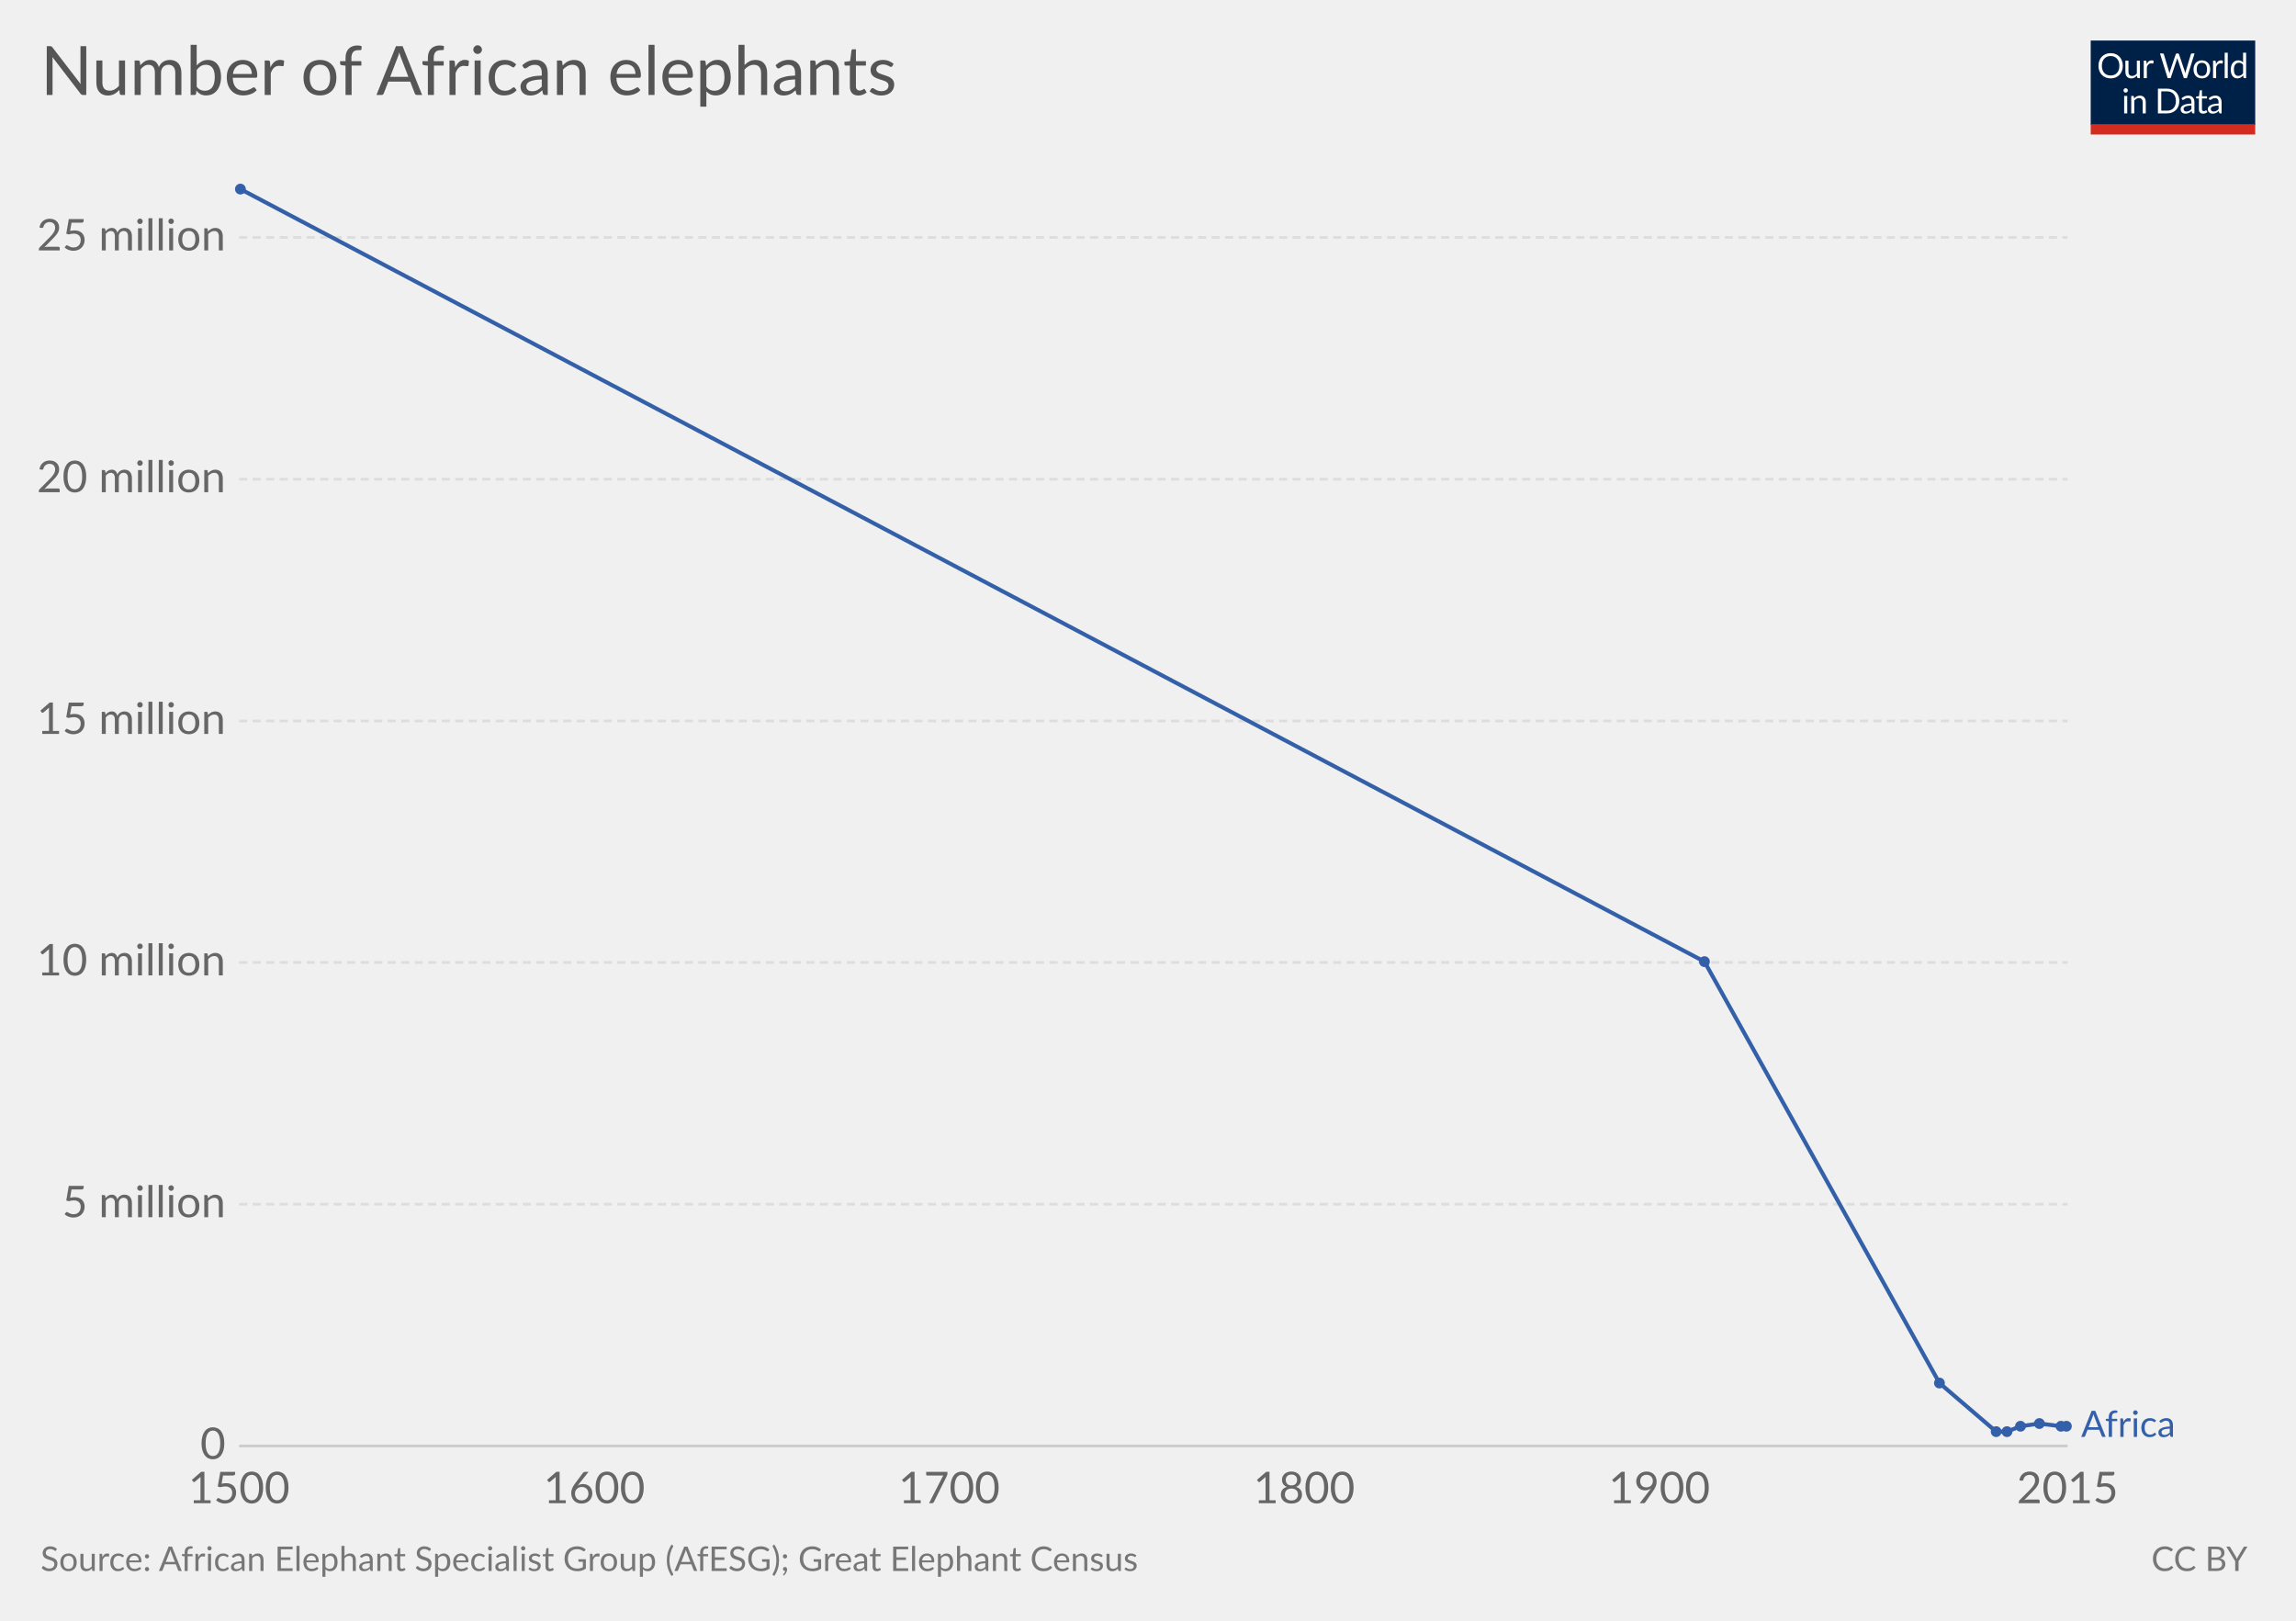
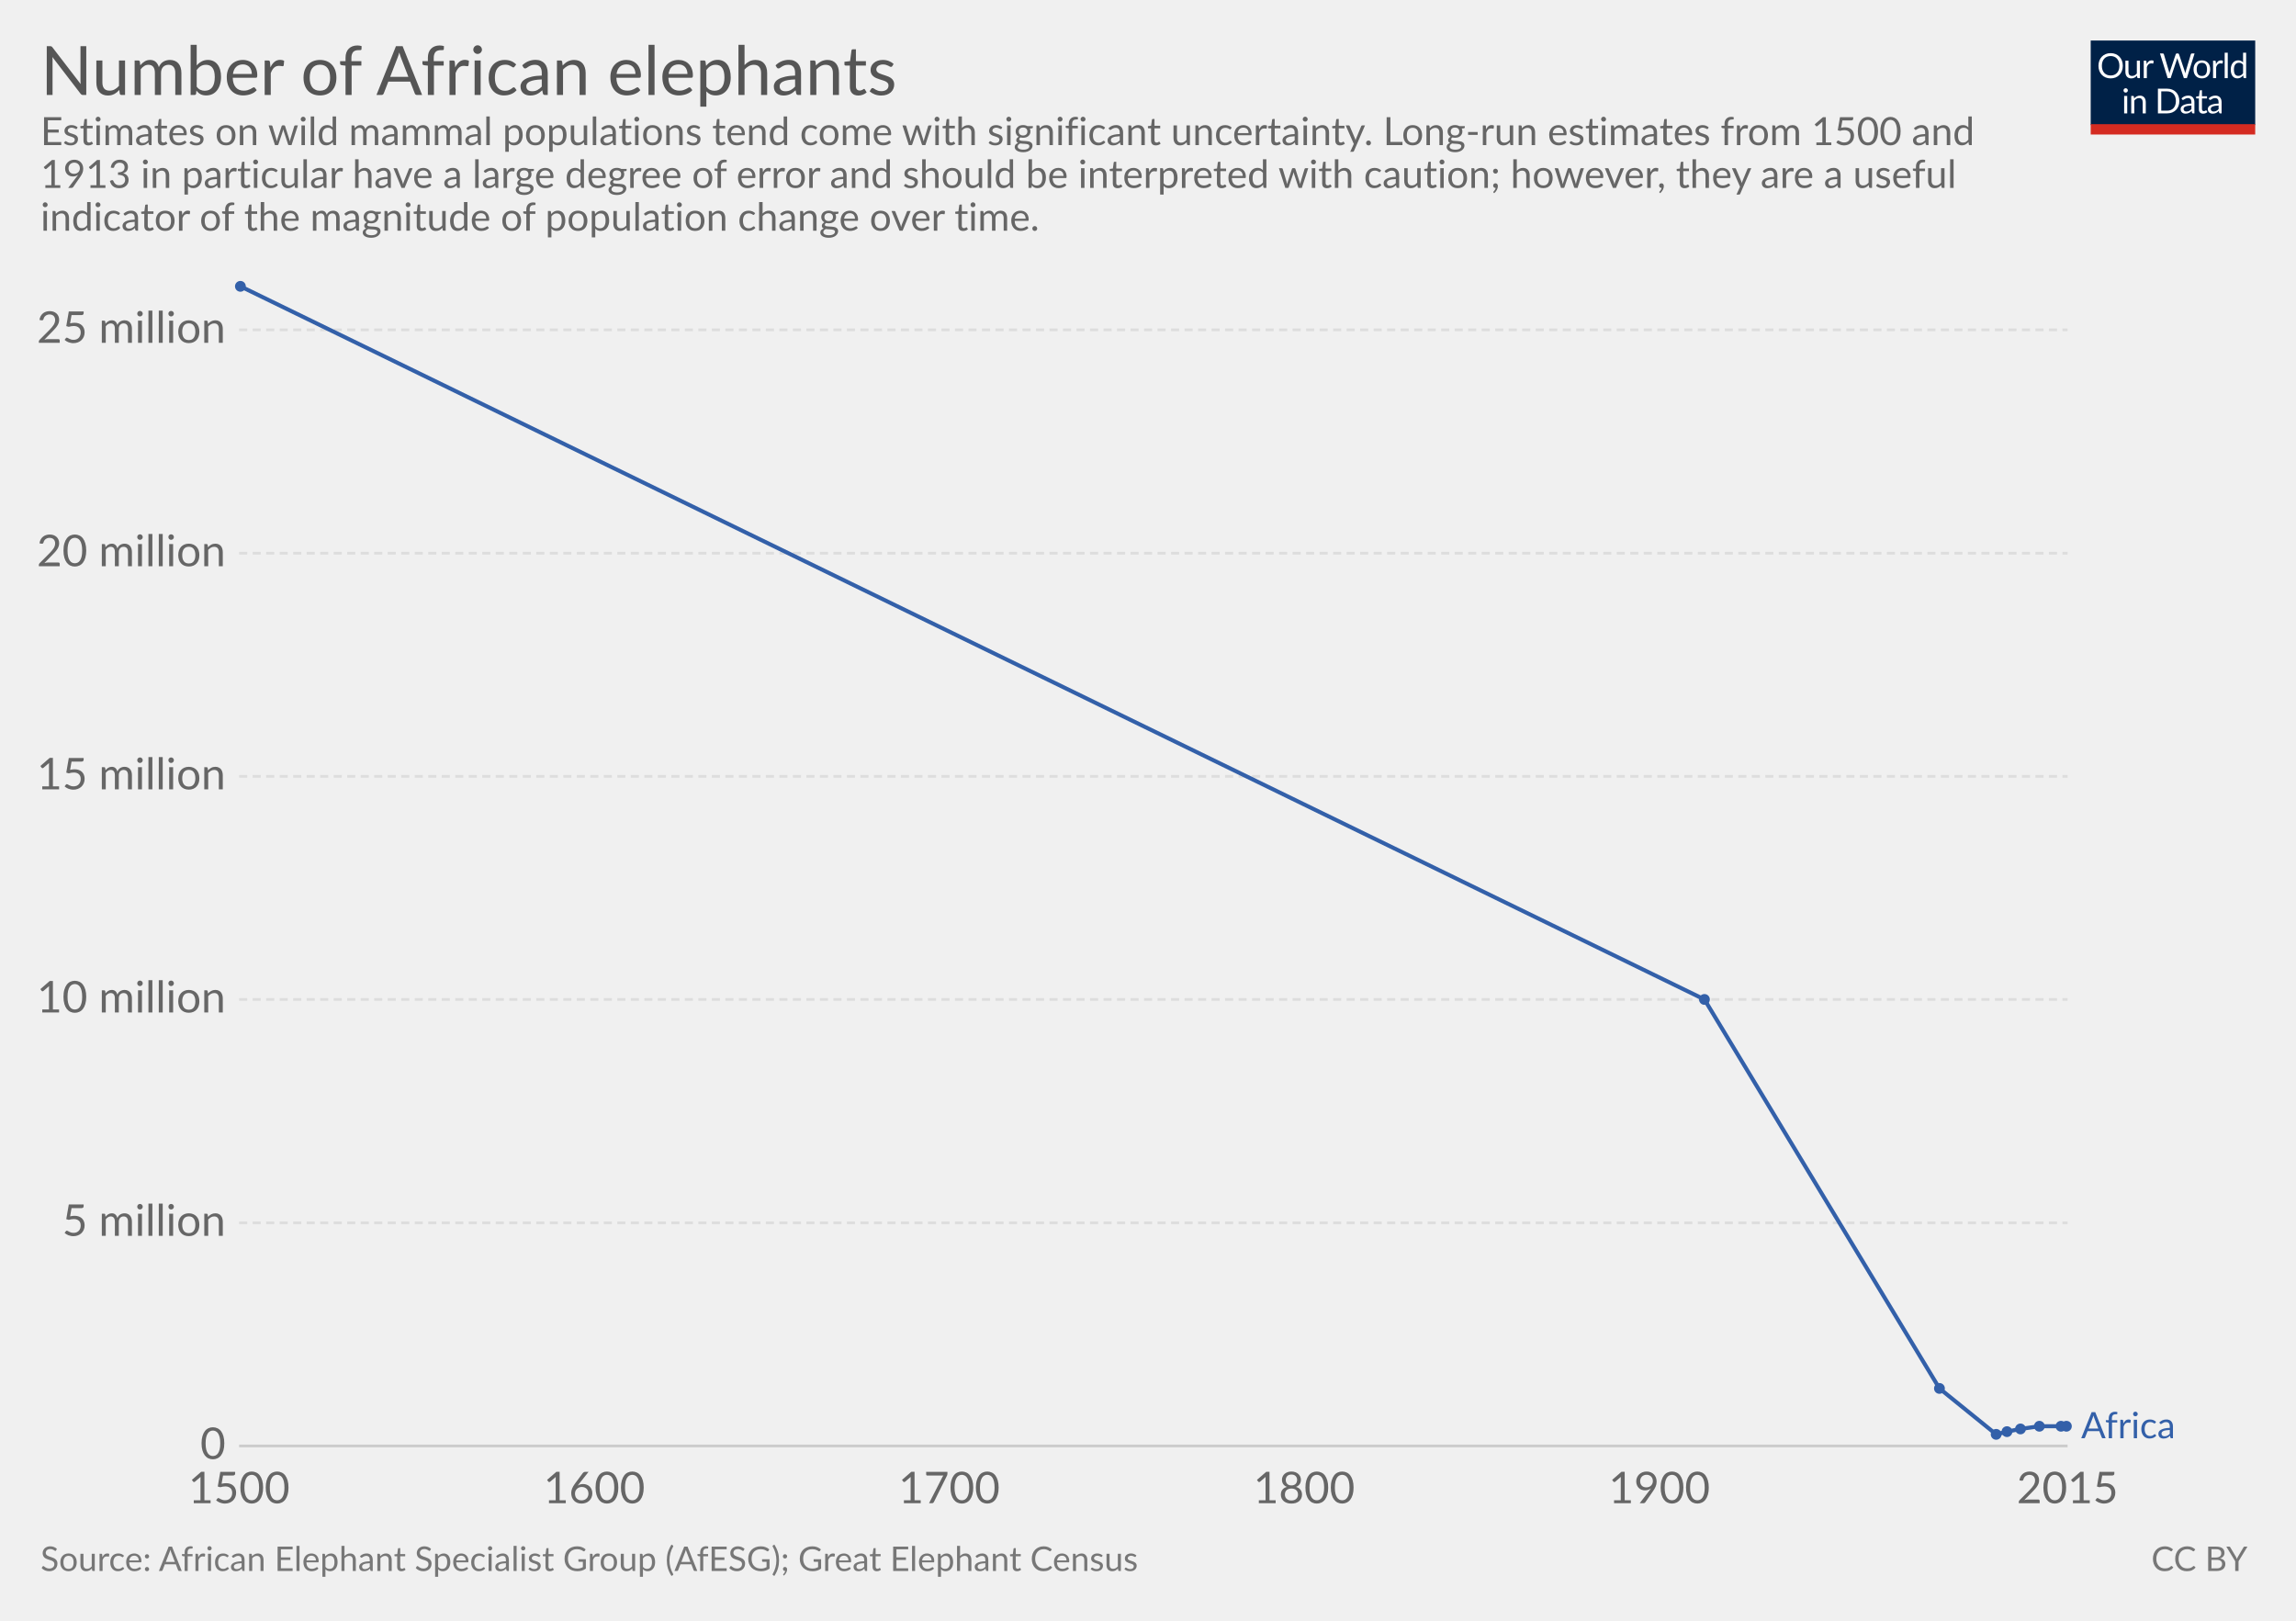
<svg xmlns="http://www.w3.org/2000/svg" version="1.1" style="font-family:Lato, 'Helvetica Neue', Helvetica, Arial, sans-serif;font-size:18px;background-color:white;text-rendering:optimizeLegibility;-webkit-font-smoothing:antialiased" width="850" height="600">
  <g class="HeaderView">
    <g transform="translate(774, 15) scale(0.29)">
      <svg width="210" height="120" viewBox="0 0 210 120" fill="none">
        <g clip-path="url(#clip0)">
          <path d="M0 0H210V107.89H0V0Z" fill="#002147" />
          <path d="M40.979 32.248C40.979 34.609 40.605 36.78 39.857 38.76C39.109 40.725 38.053 42.419 36.689 43.842C35.325 45.265 33.682 46.372 31.761 47.164C29.854 47.941 27.742 48.33 25.425 48.33C23.107 48.33 20.995 47.941 19.089 47.164C17.182 46.372 15.547 45.265 14.183 43.842C12.819 42.419 11.763 40.725 11.015 38.76C10.267 36.78 9.893 34.609 9.893 32.248C9.893 29.887 10.267 27.723 11.015 25.758C11.763 23.778 12.819 22.077 14.183 20.654C15.547 19.217 17.182 18.102 19.089 17.31C20.995 16.518 23.107 16.122 25.425 16.122C27.742 16.122 29.854 16.518 31.761 17.31C33.682 18.102 35.325 19.217 36.689 20.654C38.053 22.077 39.109 23.778 39.857 25.758C40.605 27.723 40.979 29.887 40.979 32.248ZM36.601 32.248C36.601 30.312 36.337 28.574 35.809 27.034C35.281 25.494 34.533 24.196 33.565 23.14C32.597 22.069 31.423 21.248 30.045 20.676C28.666 20.104 27.126 19.818 25.425 19.818C23.738 19.818 22.205 20.104 20.827 20.676C19.448 21.248 18.267 22.069 17.285 23.14C16.317 24.196 15.569 25.494 15.041 27.034C14.513 28.574 14.249 30.312 14.249 32.248C14.249 34.184 14.513 35.922 15.041 37.462C15.569 38.987 16.317 40.285 17.285 41.356C18.267 42.412 19.448 43.226 20.827 43.798C22.205 44.355 23.738 44.634 25.425 44.634C27.126 44.634 28.666 44.355 30.045 43.798C31.423 43.226 32.597 42.412 33.565 41.356C34.533 40.285 35.281 38.987 35.809 37.462C36.337 35.922 36.601 34.184 36.601 32.248ZM62.823 25.714V48H60.491C59.934 48 59.582 47.729 59.435 47.186L59.127 44.788C58.159 45.859 57.074 46.724 55.871 47.384C54.669 48.029 53.29 48.352 51.735 48.352C50.518 48.352 49.44 48.154 48.501 47.758C47.577 47.347 46.8 46.775 46.169 46.042C45.539 45.309 45.062 44.421 44.739 43.38C44.431 42.339 44.277 41.187 44.277 39.926V25.714H48.193V39.926C48.193 41.613 48.575 42.918 49.337 43.842C50.115 44.766 51.295 45.228 52.879 45.228C54.038 45.228 55.116 44.957 56.113 44.414C57.125 43.857 58.057 43.094 58.907 42.126V25.714H62.823ZM71.43 30.18C72.135 28.655 73 27.467 74.027 26.616C75.053 25.751 76.307 25.318 77.789 25.318C78.258 25.318 78.705 25.369 79.131 25.472C79.571 25.575 79.959 25.736 80.297 25.956L80.011 28.882C79.923 29.249 79.703 29.432 79.351 29.432C79.145 29.432 78.845 29.388 78.449 29.3C78.053 29.212 77.605 29.168 77.107 29.168C76.403 29.168 75.772 29.271 75.215 29.476C74.672 29.681 74.181 29.989 73.741 30.4C73.315 30.796 72.927 31.295 72.575 31.896C72.237 32.483 71.929 33.157 71.651 33.92V48H67.713V25.714H69.957C70.382 25.714 70.675 25.795 70.837 25.956C70.998 26.117 71.108 26.396 71.167 26.792L71.43 30.18ZM132.589 16.474L122.755 48H118.927L110.941 23.954C110.867 23.719 110.794 23.47 110.721 23.206C110.662 22.942 110.596 22.663 110.523 22.37C110.449 22.663 110.376 22.942 110.303 23.206C110.23 23.47 110.156 23.719 110.083 23.954L102.053 48H98.225L88.391 16.474H91.933C92.314 16.474 92.629 16.569 92.879 16.76C93.143 16.951 93.311 17.193 93.385 17.486L99.897 39.398C99.999 39.794 100.095 40.219 100.183 40.674C100.285 41.129 100.381 41.613 100.469 42.126C100.571 41.613 100.674 41.129 100.777 40.674C100.894 40.205 101.019 39.779 101.151 39.398L108.565 17.486C108.653 17.237 108.821 17.009 109.071 16.804C109.335 16.584 109.65 16.474 110.017 16.474H111.249C111.63 16.474 111.938 16.569 112.173 16.76C112.407 16.951 112.583 17.193 112.701 17.486L120.093 39.398C120.225 39.779 120.342 40.19 120.445 40.63C120.562 41.07 120.672 41.532 120.775 42.016C120.848 41.532 120.929 41.07 121.017 40.63C121.105 40.19 121.2 39.779 121.303 39.398L127.837 17.486C127.91 17.222 128.072 16.987 128.321 16.782C128.585 16.577 128.9 16.474 129.267 16.474H132.589ZM141.94 25.362C143.568 25.362 145.034 25.633 146.34 26.176C147.645 26.719 148.76 27.489 149.684 28.486C150.608 29.483 151.312 30.693 151.796 32.116C152.294 33.524 152.544 35.101 152.544 36.846C152.544 38.606 152.294 40.19 151.796 41.598C151.312 43.006 150.608 44.209 149.684 45.206C148.76 46.203 147.645 46.973 146.34 47.516C145.034 48.044 143.568 48.308 141.94 48.308C140.297 48.308 138.816 48.044 137.496 47.516C136.19 46.973 135.076 46.203 134.152 45.206C133.228 44.209 132.516 43.006 132.018 41.598C131.534 40.19 131.292 38.606 131.292 36.846C131.292 35.101 131.534 33.524 132.018 32.116C132.516 30.693 133.228 29.483 134.152 28.486C135.076 27.489 136.19 26.719 137.496 26.176C138.816 25.633 140.297 25.362 141.94 25.362ZM141.94 45.25C144.14 45.25 145.782 44.517 146.868 43.05C147.953 41.569 148.496 39.508 148.496 36.868C148.496 34.213 147.953 32.145 146.868 30.664C145.782 29.183 144.14 28.442 141.94 28.442C140.825 28.442 139.85 28.633 139.014 29.014C138.192 29.395 137.503 29.945 136.946 30.664C136.403 31.383 135.992 32.27 135.714 33.326C135.45 34.367 135.318 35.548 135.318 36.868C135.318 39.508 135.86 41.569 136.946 43.05C138.046 44.517 139.71 45.25 141.94 45.25ZM159.908 30.18C160.612 28.655 161.478 27.467 162.504 26.616C163.531 25.751 164.785 25.318 166.266 25.318C166.736 25.318 167.183 25.369 167.608 25.472C168.048 25.575 168.437 25.736 168.774 25.956L168.488 28.882C168.4 29.249 168.18 29.432 167.828 29.432C167.623 29.432 167.322 29.388 166.926 29.3C166.53 29.212 166.083 29.168 165.584 29.168C164.88 29.168 164.25 29.271 163.692 29.476C163.15 29.681 162.658 29.989 162.218 30.4C161.793 30.796 161.404 31.295 161.052 31.896C160.715 32.483 160.407 33.157 160.128 33.92V48H156.19V25.714H158.434C158.86 25.714 159.153 25.795 159.314 25.956C159.476 26.117 159.586 26.396 159.644 26.792L159.908 30.18ZM174.946 15.594V48H171.03V15.594H174.946ZM194.496 31.016C193.763 30.033 192.971 29.351 192.12 28.97C191.269 28.574 190.316 28.376 189.26 28.376C187.192 28.376 185.601 29.117 184.486 30.598C183.371 32.079 182.814 34.191 182.814 36.934C182.814 38.386 182.939 39.633 183.188 40.674C183.437 41.701 183.804 42.551 184.288 43.226C184.772 43.886 185.366 44.37 186.07 44.678C186.774 44.986 187.573 45.14 188.468 45.14C189.759 45.14 190.881 44.847 191.834 44.26C192.802 43.673 193.689 42.845 194.496 41.774V31.016ZM198.412 15.594V48H196.08C195.523 48 195.171 47.729 195.024 47.186L194.672 44.48C193.719 45.624 192.633 46.548 191.416 47.252C190.199 47.956 188.791 48.308 187.192 48.308C185.916 48.308 184.757 48.066 183.716 47.582C182.675 47.083 181.787 46.357 181.054 45.404C180.321 44.451 179.756 43.263 179.36 41.84C178.964 40.417 178.766 38.782 178.766 36.934C178.766 35.291 178.986 33.766 179.426 32.358C179.866 30.935 180.497 29.703 181.318 28.662C182.139 27.621 183.144 26.807 184.332 26.22C185.535 25.619 186.884 25.318 188.38 25.318C189.744 25.318 190.91 25.553 191.878 26.022C192.861 26.477 193.733 27.115 194.496 27.936V15.594H198.412ZM46.614 70.714V93H42.698V70.714H46.614ZM47.45 63.718C47.45 64.099 47.369 64.459 47.208 64.796C47.061 65.119 46.856 65.412 46.592 65.676C46.343 65.925 46.042 66.123 45.69 66.27C45.352 66.417 44.993 66.49 44.612 66.49C44.23 66.49 43.871 66.417 43.534 66.27C43.211 66.123 42.925 65.925 42.676 65.676C42.426 65.412 42.228 65.119 42.082 64.796C41.935 64.459 41.862 64.099 41.862 63.718C41.862 63.337 41.935 62.977 42.082 62.64C42.228 62.288 42.426 61.987 42.676 61.738C42.925 61.474 43.211 61.269 43.534 61.122C43.871 60.975 44.23 60.902 44.612 60.902C44.993 60.902 45.352 60.975 45.69 61.122C46.042 61.269 46.343 61.474 46.592 61.738C46.856 61.987 47.061 62.288 47.208 62.64C47.369 62.977 47.45 63.337 47.45 63.718ZM55.424 73.948C55.908 73.405 56.422 72.914 56.964 72.474C57.507 72.034 58.079 71.66 58.68 71.352C59.296 71.029 59.941 70.787 60.616 70.626C61.306 70.45 62.046 70.362 62.838 70.362C64.055 70.362 65.126 70.567 66.05 70.978C66.989 71.374 67.766 71.946 68.382 72.694C69.013 73.427 69.49 74.315 69.812 75.356C70.135 76.397 70.296 77.549 70.296 78.81V93H66.358V78.81C66.358 77.123 65.969 75.818 65.192 74.894C64.43 73.955 63.264 73.486 61.694 73.486C60.535 73.486 59.45 73.765 58.438 74.322C57.441 74.879 56.517 75.635 55.666 76.588V93H51.728V70.714H54.082C54.639 70.714 54.984 70.985 55.116 71.528L55.424 73.948ZM113.129 77.248C113.129 79.609 112.755 81.758 112.007 83.694C111.259 85.63 110.203 87.287 108.839 88.666C107.475 90.045 105.832 91.115 103.911 91.878C102.004 92.626 99.892 93 97.575 93H85.805V61.474H97.575C99.892 61.474 102.004 61.855 103.911 62.618C105.832 63.366 107.475 64.437 108.839 65.83C110.203 67.209 111.259 68.866 112.007 70.802C112.755 72.738 113.129 74.887 113.129 77.248ZM108.751 77.248C108.751 75.312 108.487 73.581 107.959 72.056C107.431 70.531 106.683 69.24 105.715 68.184C104.747 67.128 103.574 66.321 102.195 65.764C100.816 65.207 99.276 64.928 97.575 64.928H90.073V89.546H97.575C99.276 89.546 100.816 89.267 102.195 88.71C103.574 88.153 104.747 87.353 105.715 86.312C106.683 85.256 107.431 83.965 107.959 82.44C108.487 80.915 108.751 79.184 108.751 77.248ZM128.553 82.968C126.749 83.027 125.209 83.173 123.933 83.408C122.672 83.628 121.638 83.921 120.831 84.288C120.039 84.655 119.46 85.087 119.093 85.586C118.741 86.085 118.565 86.642 118.565 87.258C118.565 87.845 118.661 88.351 118.851 88.776C119.042 89.201 119.299 89.553 119.621 89.832C119.959 90.096 120.347 90.294 120.787 90.426C121.242 90.543 121.726 90.602 122.239 90.602C122.929 90.602 123.559 90.536 124.131 90.404C124.703 90.257 125.239 90.052 125.737 89.788C126.251 89.524 126.735 89.209 127.189 88.842C127.659 88.475 128.113 88.057 128.553 87.588V82.968ZM115.903 73.86C117.135 72.672 118.463 71.785 119.885 71.198C121.308 70.611 122.885 70.318 124.615 70.318C125.862 70.318 126.969 70.523 127.937 70.934C128.905 71.345 129.719 71.917 130.379 72.65C131.039 73.383 131.538 74.271 131.875 75.312C132.213 76.353 132.381 77.497 132.381 78.744V93H130.643C130.262 93 129.969 92.941 129.763 92.824C129.558 92.692 129.397 92.443 129.279 92.076L128.839 89.964C128.253 90.507 127.681 90.991 127.123 91.416C126.566 91.827 125.979 92.179 125.363 92.472C124.747 92.751 124.087 92.963 123.383 93.11C122.694 93.271 121.924 93.352 121.073 93.352C120.208 93.352 119.394 93.235 118.631 93C117.869 92.751 117.201 92.384 116.629 91.9C116.072 91.416 115.625 90.807 115.287 90.074C114.965 89.326 114.803 88.446 114.803 87.434C114.803 86.554 115.045 85.711 115.529 84.904C116.013 84.083 116.798 83.357 117.883 82.726C118.969 82.095 120.384 81.582 122.129 81.186C123.875 80.775 126.016 80.541 128.553 80.482V78.744C128.553 77.013 128.179 75.708 127.431 74.828C126.683 73.933 125.591 73.486 124.153 73.486C123.185 73.486 122.371 73.611 121.711 73.86C121.066 74.095 120.501 74.366 120.017 74.674C119.548 74.967 119.137 75.239 118.785 75.488C118.448 75.723 118.111 75.84 117.773 75.84C117.509 75.84 117.282 75.774 117.091 75.642C116.901 75.495 116.739 75.319 116.607 75.114L115.903 73.86ZM143.568 93.352C141.808 93.352 140.451 92.861 139.498 91.878C138.559 90.895 138.09 89.48 138.09 87.632V73.992H135.406C135.171 73.992 134.973 73.926 134.812 73.794C134.65 73.647 134.57 73.427 134.57 73.134V71.572L138.222 71.11L139.124 64.224C139.168 64.004 139.263 63.828 139.41 63.696C139.571 63.549 139.776 63.476 140.026 63.476H142.006V71.154H148.452V73.992H142.006V87.368C142.006 88.307 142.233 89.003 142.688 89.458C143.142 89.913 143.729 90.14 144.448 90.14C144.858 90.14 145.21 90.089 145.504 89.986C145.812 89.869 146.076 89.744 146.296 89.612C146.516 89.48 146.699 89.363 146.846 89.26C147.007 89.143 147.146 89.084 147.264 89.084C147.469 89.084 147.652 89.209 147.814 89.458L148.958 91.328C148.283 91.959 147.469 92.457 146.516 92.824C145.562 93.176 144.58 93.352 143.568 93.352ZM163.253 82.968C161.449 83.027 159.909 83.173 158.633 83.408C157.372 83.628 156.338 83.921 155.531 84.288C154.739 84.655 154.16 85.087 153.793 85.586C153.441 86.085 153.265 86.642 153.265 87.258C153.265 87.845 153.36 88.351 153.551 88.776C153.742 89.201 153.998 89.553 154.321 89.832C154.658 90.096 155.047 90.294 155.487 90.426C155.942 90.543 156.426 90.602 156.939 90.602C157.628 90.602 158.259 90.536 158.831 90.404C159.403 90.257 159.938 90.052 160.437 89.788C160.95 89.524 161.434 89.209 161.889 88.842C162.358 88.475 162.813 88.057 163.253 87.588V82.968ZM150.603 73.86C151.835 72.672 153.162 71.785 154.585 71.198C156.008 70.611 157.584 70.318 159.315 70.318C160.562 70.318 161.669 70.523 162.637 70.934C163.605 71.345 164.419 71.917 165.079 72.65C165.739 73.383 166.238 74.271 166.575 75.312C166.912 76.353 167.081 77.497 167.081 78.744V93H165.343C164.962 93 164.668 92.941 164.463 92.824C164.258 92.692 164.096 92.443 163.979 92.076L163.539 89.964C162.952 90.507 162.38 90.991 161.823 91.416C161.266 91.827 160.679 92.179 160.063 92.472C159.447 92.751 158.787 92.963 158.083 93.11C157.394 93.271 156.624 93.352 155.773 93.352C154.908 93.352 154.094 93.235 153.331 93C152.568 92.751 151.901 92.384 151.329 91.9C150.772 91.416 150.324 90.807 149.987 90.074C149.664 89.326 149.503 88.446 149.503 87.434C149.503 86.554 149.745 85.711 150.229 84.904C150.713 84.083 151.498 83.357 152.583 82.726C153.668 82.095 155.084 81.582 156.829 81.186C158.574 80.775 160.716 80.541 163.253 80.482V78.744C163.253 77.013 162.879 75.708 162.131 74.828C161.383 73.933 160.29 73.486 158.853 73.486C157.885 73.486 157.071 73.611 156.411 73.86C155.766 74.095 155.201 74.366 154.717 74.674C154.248 74.967 153.837 75.239 153.485 75.488C153.148 75.723 152.81 75.84 152.473 75.84C152.209 75.84 151.982 75.774 151.791 75.642C151.6 75.495 151.439 75.319 151.307 75.114L150.603 73.86Z" fill="white" />
          <rect y="106.789" width="210" height="13.211" fill="#D42B21" />
        </g>
        <defs>
          <clipPath id="clip0">
            <rect width="210" height="120" fill="white" />
          </clipPath>
        </defs>
      </svg>
    </g>
    <a href="https://ourworldindata.org/grapher/african-elephants" target="_blank">
      <text font-size="25.20" x="15.0" y="35.2" fill="#555">
        <tspan x="15" y="35.16">Number of African elephants</tspan>
      </text>
    </a>
+     <text font-size="14.40" x="15.0" y="53.7" fill="#666">
+       <tspan x="15" y="53.72">Estimates on wild mammal populations tend come with significant uncertainty. Long-run estimates from 1500 and</tspan>
+       <tspan x="15" y="69.56">1913 in particular have a large degree of error and should be interpreted with caution; however, they are a useful</tspan>
+       <tspan x="15" y="85.4">indicator of the magnitude of population change over time.</tspan>
+     </text>
  </g>
  <g class="LineChart">
    <defs>
      <clipPath id="boundsClip-1">
-         <rect x="78.526" y="0" width="830" height="973" />
+         <rect x="78.526" y="0" width="830" height="901.8" />
      </clipPath>
    </defs>
    <g class="AxisBoxView">
      <g class="HorizontalAxis">
        <text x="88.5" y="556.5" fill="#666" text-anchor="middle" font-size="16.2">1500</text>
        <text x="220" y="556.5" fill="#666" text-anchor="middle" font-size="16.2">1600</text>
        <text x="351.4" y="556.5" fill="#666" text-anchor="middle" font-size="16.2">1700</text>
        <text x="482.8" y="556.5" fill="#666" text-anchor="middle" font-size="16.2">1800</text>
        <text x="614.3" y="556.5" fill="#666" text-anchor="middle" font-size="16.2">1900</text>
        <text x="765.4" y="556.5" fill="#666" text-anchor="middle" font-size="16.2">2015</text>
      </g>
      <g class="VerticalAxis">
        <text x="83.53" y="535.3" fill="#666" dominant-baseline="middle" text-anchor="end" font-size="16.2">0</text>
-         <text x="83.53" y="445.8" fill="#666" dominant-baseline="middle" text-anchor="end" font-size="16.2">5 million</text>
-         <text x="83.53" y="356.3" fill="#666" dominant-baseline="middle" text-anchor="end" font-size="16.2">10 million</text>
-         <text x="83.53" y="266.9" fill="#666" dominant-baseline="middle" text-anchor="end" font-size="16.2">15 million</text>
-         <text x="83.53" y="177.4" fill="#666" dominant-baseline="middle" text-anchor="end" font-size="16.2">20 million</text>
-         <text x="83.53" y="87.9" fill="#666" dominant-baseline="middle" text-anchor="end" font-size="16.2">25 million</text>
+         <text x="83.53" y="452.7" fill="#666" dominant-baseline="middle" text-anchor="end" font-size="16.2">5 million</text>
+         <text x="83.53" y="370" fill="#666" dominant-baseline="middle" text-anchor="end" font-size="16.2">10 million</text>
+         <text x="83.53" y="287.4" fill="#666" dominant-baseline="middle" text-anchor="end" font-size="16.2">15 million</text>
+         <text x="83.53" y="204.8" fill="#666" dominant-baseline="middle" text-anchor="end" font-size="16.2">20 million</text>
+         <text x="83.53" y="122.1" fill="#666" dominant-baseline="middle" text-anchor="end" font-size="16.2">25 million</text>
      </g>
      <g class="AxisGridLines">
        <line x1="88.53" y1="535.3" x2="765.44" y2="535.3" stroke="#ccc" />
-         <line x1="88.53" y1="445.8" x2="765.44" y2="445.8" stroke="#ddd" stroke-dasharray="3,2" />
-         <line x1="88.53" y1="356.3" x2="765.44" y2="356.3" stroke="#ddd" stroke-dasharray="3,2" />
-         <line x1="88.53" y1="266.9" x2="765.44" y2="266.9" stroke="#ddd" stroke-dasharray="3,2" />
-         <line x1="88.53" y1="177.4" x2="765.44" y2="177.4" stroke="#ddd" stroke-dasharray="3,2" />
-         <line x1="88.53" y1="87.9" x2="765.44" y2="87.9" stroke="#ddd" stroke-dasharray="3,2" />
+         <line x1="88.53" y1="452.7" x2="765.44" y2="452.7" stroke="#ddd" stroke-dasharray="3,2" />
+         <line x1="88.53" y1="370" x2="765.44" y2="370" stroke="#ddd" stroke-dasharray="3,2" />
+         <line x1="88.53" y1="287.4" x2="765.44" y2="287.4" stroke="#ddd" stroke-dasharray="3,2" />
+         <line x1="88.53" y1="204.8" x2="765.44" y2="204.8" stroke="#ddd" stroke-dasharray="3,2" />
+         <line x1="88.53" y1="122.1" x2="765.44" y2="122.1" stroke="#ddd" stroke-dasharray="3,2" />
      </g>
    </g>
    <g clip-path="url(#boundsClip-1)">
      <g class="HeightedLegend clickable">
        <g class="legendMark">
-           <rect x="765.44" y="521.15" width="69.56" height="13.5" fill="#fff" opacity="0" />
-           <text font-size="13.50" x="770.4" y="531.9" fill="#3360a9">
-             <tspan x="770.44" y="531.95">Africa</tspan>
+           <rect x="765.44" y="521.65" width="69.56" height="13.5" fill="#fff" opacity="0" />
+           <text font-size="13.50" x="770.4" y="532.4" fill="#3360a9">
+             <tspan x="770.44" y="532.45">Africa</tspan>
          </text>
        </g>
      </g>
      <g class="Lines">
-         <rect x="89" y="70" width="677" height="465" fill="rgba(255,255,255,0)" opacity="0" />
+         <rect x="89" y="106" width="677" height="430" fill="rgba(255,255,255,0)" opacity="0" />
        <g class="key-Africa_0">
-           <path stroke="#3360a9" stroke-linecap="round" d="M89 70L631 356L718 512L739 530L743 530L748 528L755 527L763 528L765 528" fill="none" stroke-width="1.5" />
+           <path stroke="#3360a9" stroke-linecap="round" d="M89 106L631 370L718 514L739 531L743 530L748 529L755 528L763 528L765 528" fill="none" stroke-width="1.5" />
          <g fill="#3360a9">
-             <circle cx="89" cy="70" r="2" />
-             <circle cx="631" cy="356" r="2" />
-             <circle cx="718" cy="512" r="2" />
-             <circle cx="739" cy="530" r="2" />
+             <circle cx="89" cy="106" r="2" />
+             <circle cx="631" cy="370" r="2" />
+             <circle cx="718" cy="514" r="2" />
+             <circle cx="739" cy="531" r="2" />
            <circle cx="743" cy="530" r="2" />
-             <circle cx="748" cy="528" r="2" />
-             <circle cx="755" cy="527" r="2" />
+             <circle cx="748" cy="529" r="2" />
+             <circle cx="755" cy="528" r="2" />
            <circle cx="763" cy="528" r="2" />
            <circle cx="765" cy="528" r="2" />
          </g>
        </g>
      </g>
    </g>
  </g>
  <g class="SourcesFooter" style="fill:#777">
    <g class="clickable" style="fill:#777">
      <text font-size="12.60" x="15.0" y="581.6">
        <tspan x="15" y="581.58">Source: African Elephant Specialist Group (AfESG); Great Elephant Census</tspan>
      </text>
    </g>
    <text font-size="12.60" x="796.4" y="581.6">
      <tspan x="796.444" y="581.58">
        <a style="fill: #777;" class="cclogo" href="http://creativecommons.org/licenses/by/4.0/deed.en_US" target="_blank">CC BY</a>
      </tspan>
    </text>
  </g>
</svg>
